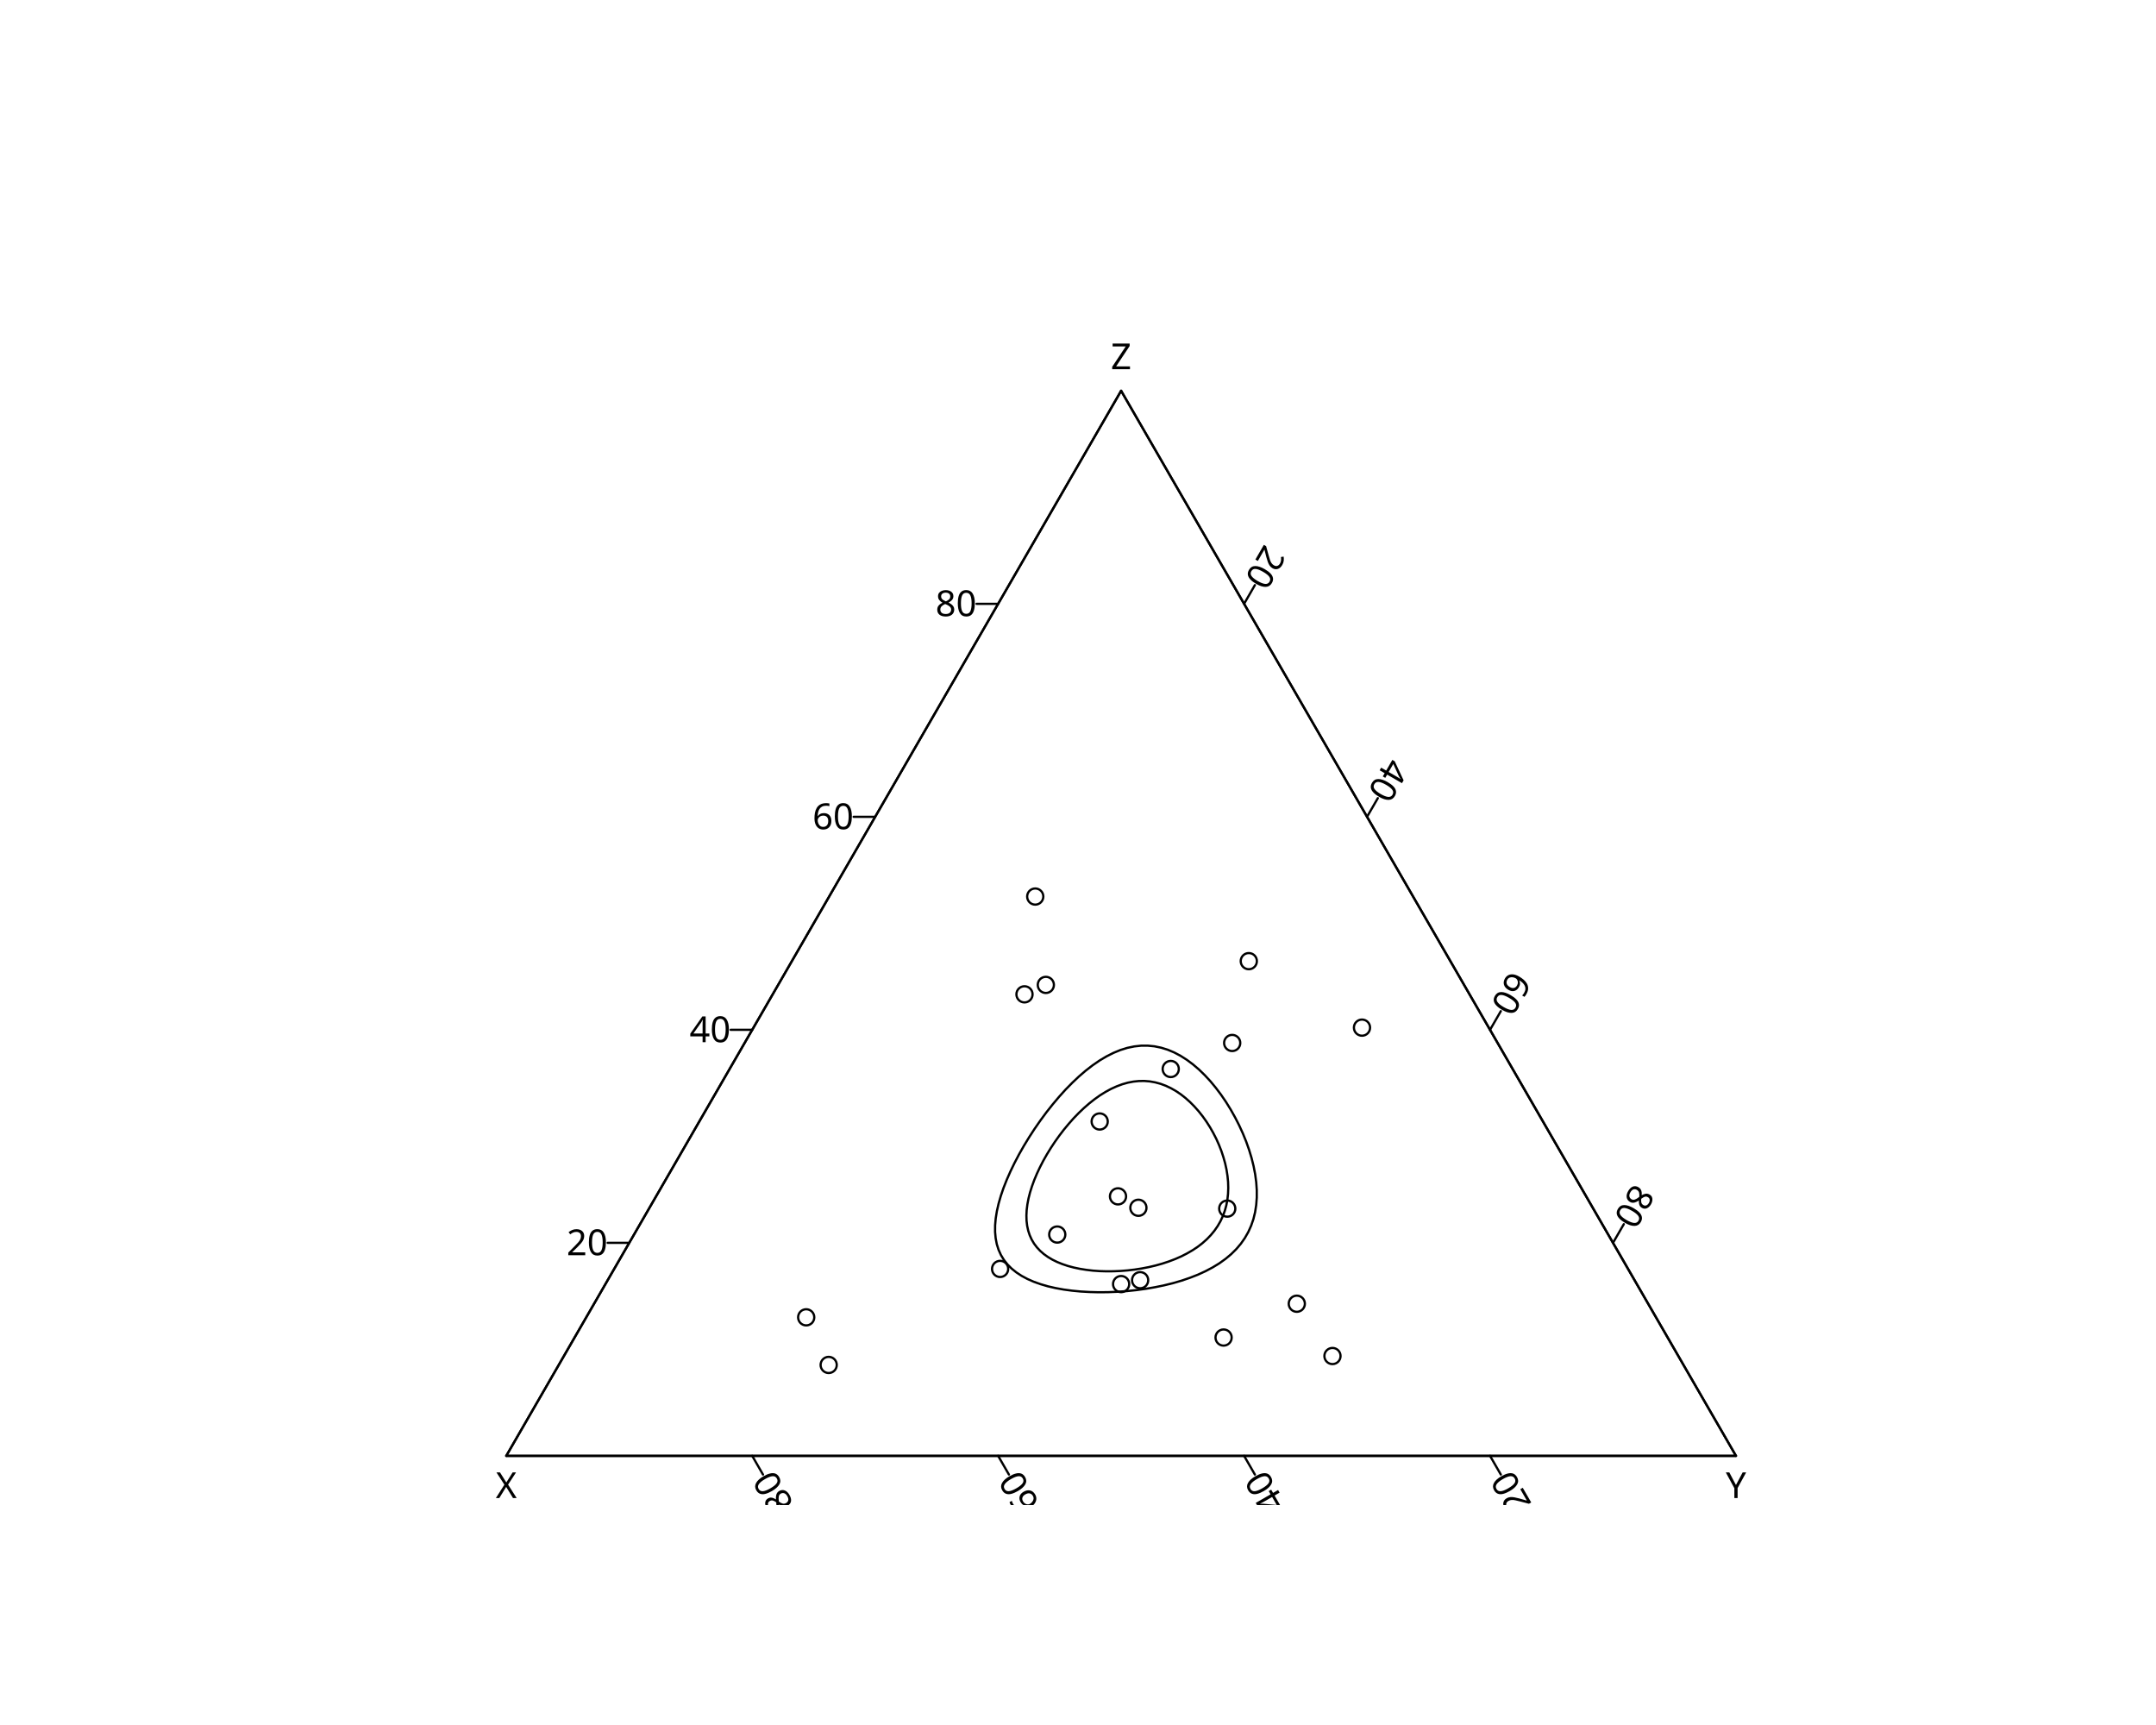
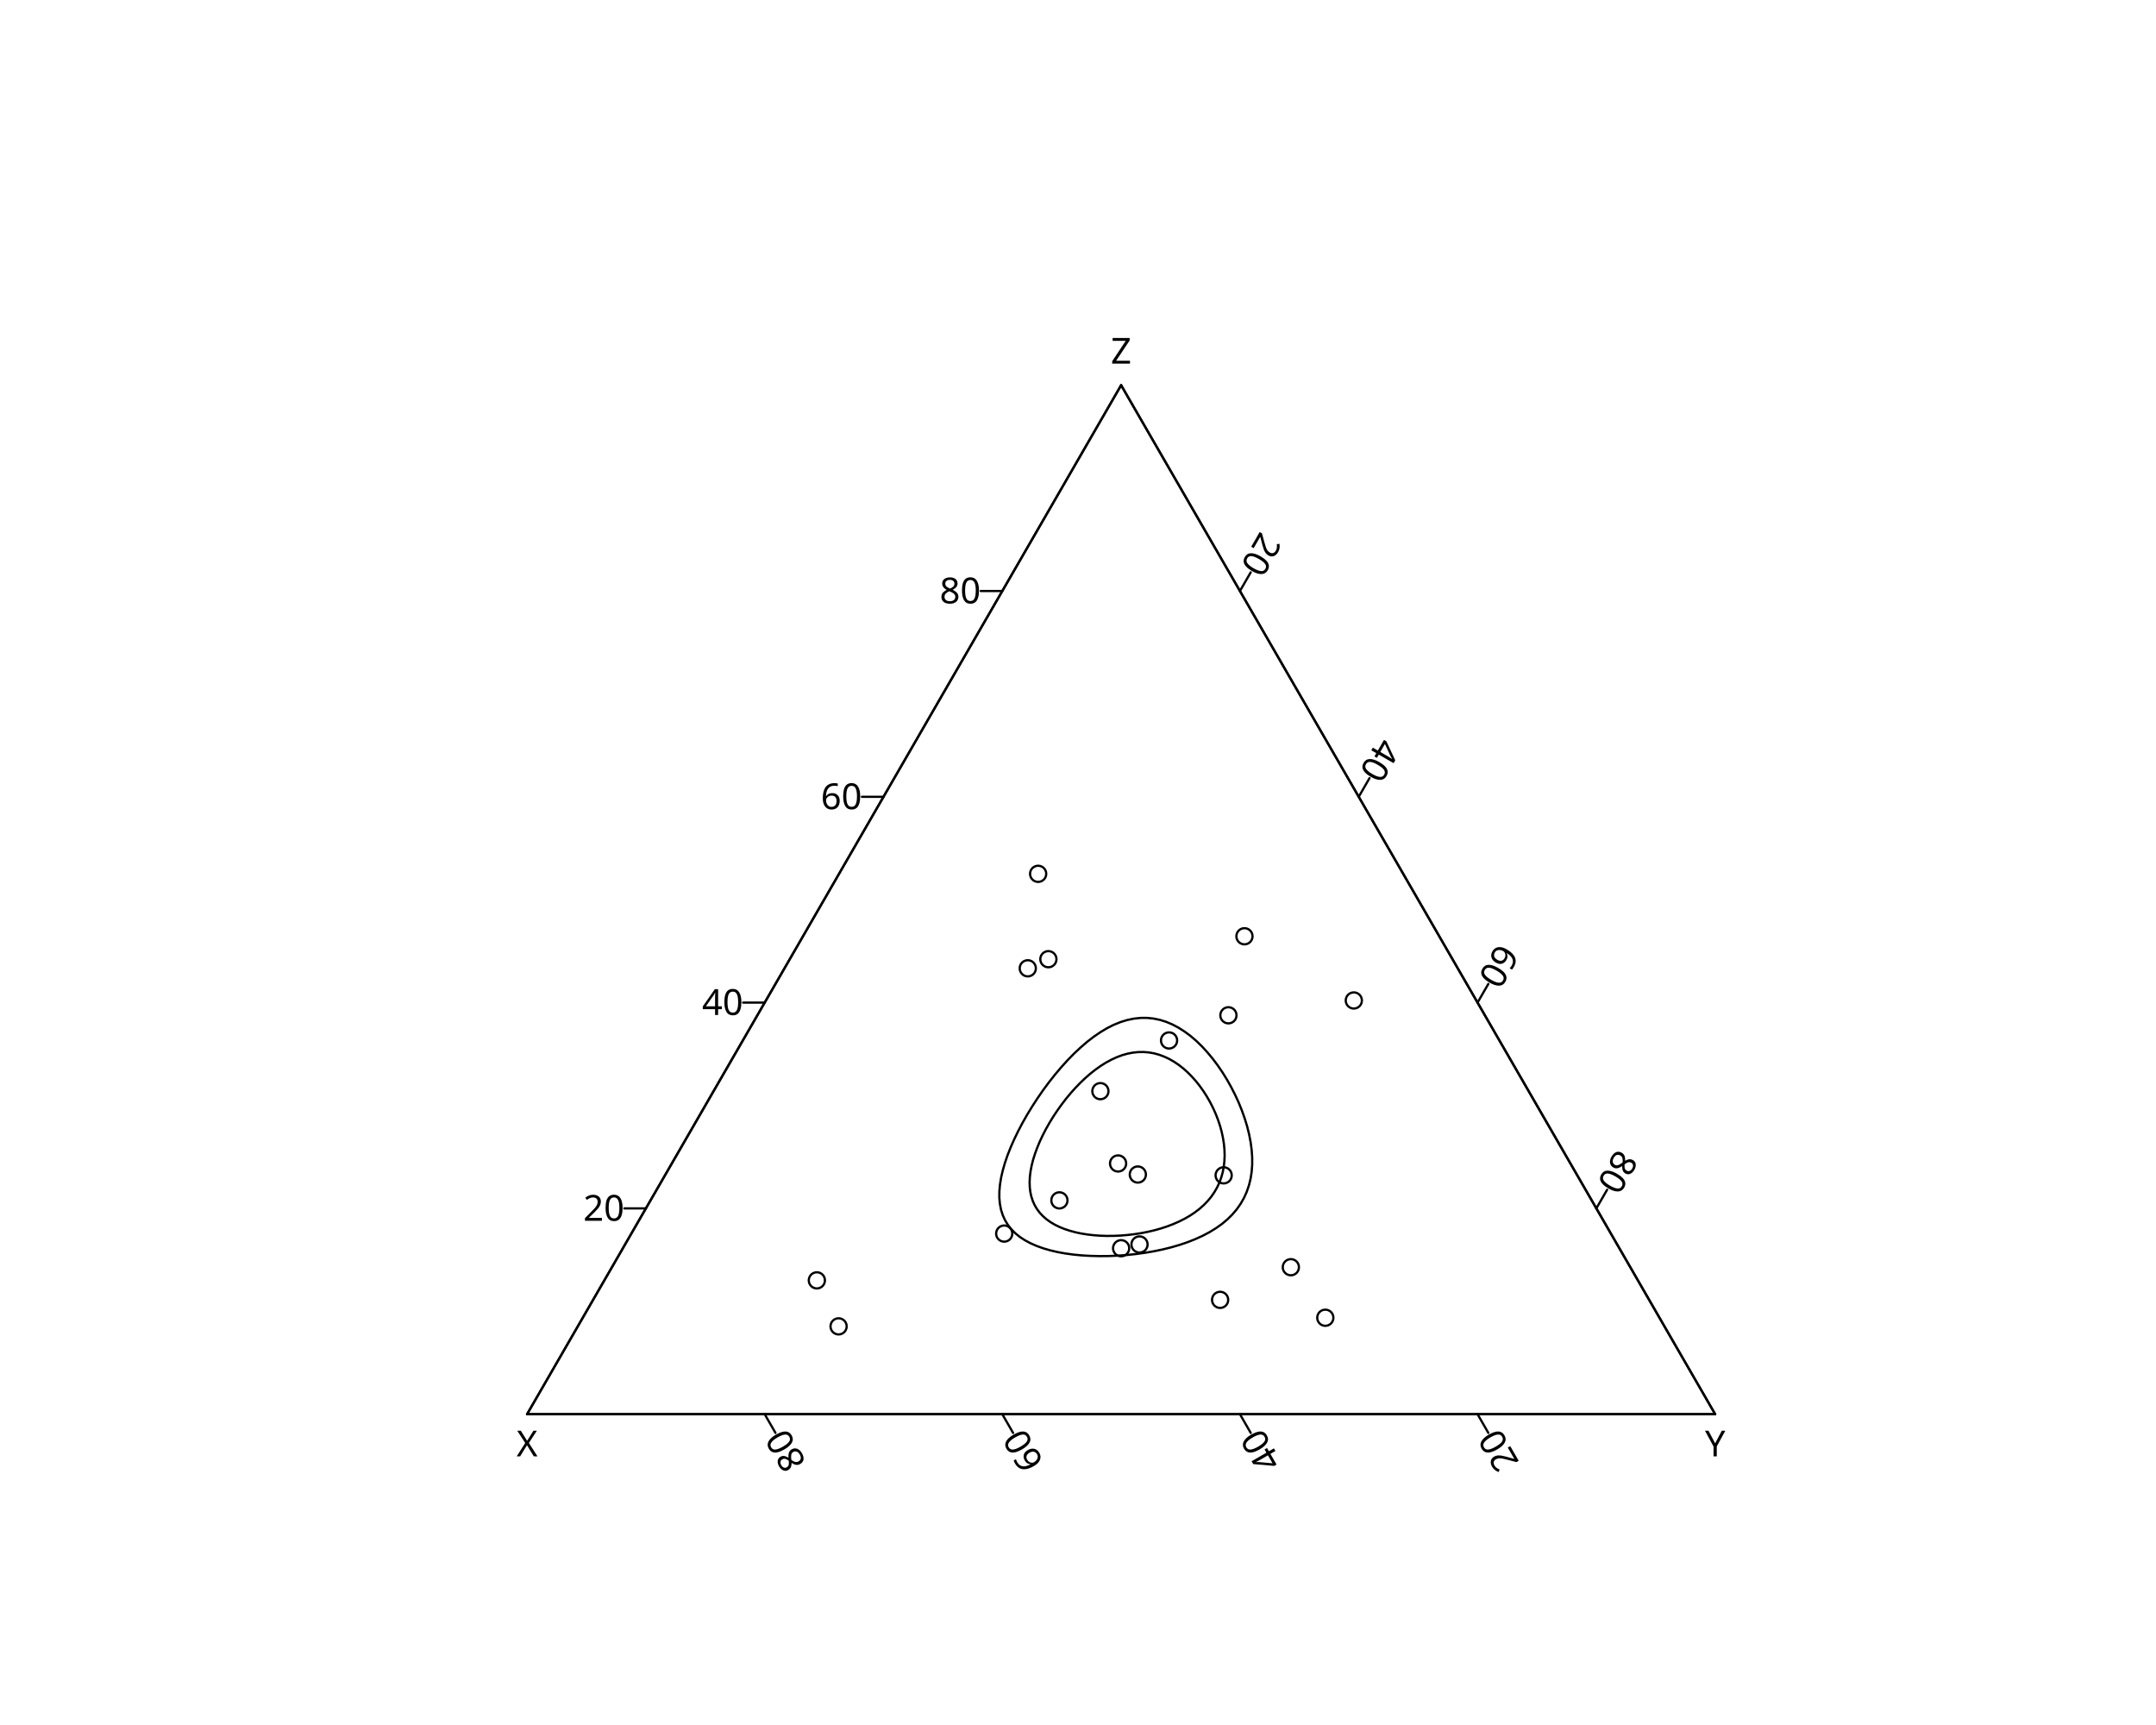
<svg xmlns="http://www.w3.org/2000/svg" class="svglite" data-engine-version="2.0" width="720.00pt" height="576.00pt" viewBox="0 0 720.00 576.00">
  <defs>
    <style type="text/css">
    .svglite line, .svglite polyline, .svglite polygon, .svglite path, .svglite rect, .svglite circle {
      fill: none;
      stroke: #000000;
      stroke-linecap: round;
      stroke-linejoin: round;
      stroke-miterlimit: 10.00;
    }
  </style>
  </defs>
  <rect width="100%" height="100%" style="stroke: none; fill: #FFFFFF;" />
  <defs>
    <clipPath id="cpMC4wMHw3MjAuMDB8MC4wMHw1NzYuMDA=">
      <rect x="0.00" y="0.00" width="720.00" height="576.00" />
    </clipPath>
  </defs>
  <g clip-path="url(#cpMC4wMHw3MjAuMDB8MC4wMHw1NzYuMDA=)">
</g>
  <defs>
    <clipPath id="cpMTUyLjY0fDU5Ni4xNnw1OS4wNHw1MDIuNTY=">
      <rect x="152.64" y="59.04" width="443.52" height="443.52" />
    </clipPath>
  </defs>
  <g clip-path="url(#cpMTUyLjY0fDU5Ni4xNnw1OS4wNHw1MDIuNTY=)">
-     <circle cx="333.99" cy="423.71" r="2.70" style="stroke-width: 0.75;" />
-     <circle cx="411.49" cy="348.26" r="2.70" style="stroke-width: 0.75;" />
-     <circle cx="276.74" cy="455.77" r="2.70" style="stroke-width: 0.75;" />
-     <circle cx="380.17" cy="403.29" r="2.70" style="stroke-width: 0.75;" />
-     <circle cx="390.97" cy="356.95" r="2.70" style="stroke-width: 0.75;" />
-     <circle cx="269.23" cy="439.87" r="2.70" style="stroke-width: 0.75;" />
-     <circle cx="373.36" cy="399.48" r="2.70" style="stroke-width: 0.75;" />
-     <circle cx="342.13" cy="332.02" r="2.70" style="stroke-width: 0.75;" />
-     <circle cx="417.04" cy="320.94" r="2.70" style="stroke-width: 0.75;" />
-     <circle cx="444.98" cy="452.79" r="2.70" style="stroke-width: 0.75;" />
-     <circle cx="345.72" cy="299.37" r="2.70" style="stroke-width: 0.75;" />
-     <circle cx="367.24" cy="374.48" r="2.70" style="stroke-width: 0.75;" />
-     <circle cx="380.75" cy="427.47" r="2.70" style="stroke-width: 0.75;" />
-     <circle cx="454.84" cy="343.14" r="2.70" style="stroke-width: 0.75;" />
-     <circle cx="409.84" cy="403.57" r="2.70" style="stroke-width: 0.75;" />
-     <circle cx="353.07" cy="412.23" r="2.70" style="stroke-width: 0.75;" />
-     <circle cx="349.26" cy="328.87" r="2.70" style="stroke-width: 0.75;" />
-     <circle cx="374.40" cy="428.77" r="2.70" style="stroke-width: 0.75;" />
-     <circle cx="408.62" cy="446.62" r="2.70" style="stroke-width: 0.75;" />
-     <circle cx="433.07" cy="435.33" r="2.70" style="stroke-width: 0.75;" />
-     <text transform="translate(258.38,490.30) rotate(-120)" text-anchor="end" style="font-size: 12.00px; font-family: sans;" textLength="13.35px" lengthAdjust="spacingAndGlyphs">80</text>
-     <text transform="translate(340.51,490.30) rotate(-120)" text-anchor="end" style="font-size: 12.00px; font-family: sans;" textLength="13.35px" lengthAdjust="spacingAndGlyphs">60</text>
-     <text transform="translate(422.64,490.30) rotate(-120)" text-anchor="end" style="font-size: 12.00px; font-family: sans;" textLength="13.35px" lengthAdjust="spacingAndGlyphs">40</text>
-     <text transform="translate(504.78,490.30) rotate(-120)" text-anchor="end" style="font-size: 12.00px; font-family: sans;" textLength="13.35px" lengthAdjust="spacingAndGlyphs">20</text>
-     <line x1="169.07" y1="486.13" x2="579.73" y2="486.13" style="stroke-width: 0.75;" />
-     <line x1="251.20" y1="486.13" x2="254.80" y2="492.37" style="stroke-width: 0.75;" />
-     <line x1="333.33" y1="486.13" x2="336.93" y2="492.37" style="stroke-width: 0.75;" />
-     <line x1="415.47" y1="486.13" x2="419.07" y2="492.37" style="stroke-width: 0.75;" />
-     <line x1="497.60" y1="486.13" x2="501.20" y2="492.37" style="stroke-width: 0.75;" />
-     <text transform="translate(538.69,406.70) rotate(-240)" text-anchor="end" style="font-size: 12.00px; font-family: sans;" textLength="13.35px" lengthAdjust="spacingAndGlyphs">80</text>
-     <text transform="translate(497.62,335.57) rotate(-240)" text-anchor="end" style="font-size: 12.00px; font-family: sans;" textLength="13.35px" lengthAdjust="spacingAndGlyphs">60</text>
-     <text transform="translate(456.56,264.44) rotate(-240)" text-anchor="end" style="font-size: 12.00px; font-family: sans;" textLength="13.35px" lengthAdjust="spacingAndGlyphs">40</text>
-     <text transform="translate(415.49,193.32) rotate(-240)" text-anchor="end" style="font-size: 12.00px; font-family: sans;" textLength="13.35px" lengthAdjust="spacingAndGlyphs">20</text>
-     <line x1="579.73" y1="486.13" x2="374.40" y2="130.49" style="stroke-width: 0.75;" />
-     <line x1="538.67" y1="415.00" x2="542.27" y2="408.77" style="stroke-width: 0.75;" />
-     <line x1="497.60" y1="343.87" x2="501.20" y2="337.64" style="stroke-width: 0.75;" />
-     <line x1="456.53" y1="272.74" x2="460.13" y2="266.51" style="stroke-width: 0.75;" />
-     <line x1="415.47" y1="201.62" x2="419.07" y2="195.38" style="stroke-width: 0.75;" />
-     <text x="326.13" y="205.74" text-anchor="end" style="font-size: 12.00px; font-family: sans;" textLength="13.35px" lengthAdjust="spacingAndGlyphs">80</text>
-     <text x="285.07" y="276.87" text-anchor="end" style="font-size: 12.00px; font-family: sans;" textLength="13.35px" lengthAdjust="spacingAndGlyphs">60</text>
-     <text x="244.00" y="348.00" text-anchor="end" style="font-size: 12.00px; font-family: sans;" textLength="13.35px" lengthAdjust="spacingAndGlyphs">40</text>
-     <text x="202.93" y="419.13" text-anchor="end" style="font-size: 12.00px; font-family: sans;" textLength="13.35px" lengthAdjust="spacingAndGlyphs">20</text>
-     <line x1="374.40" y1="130.49" x2="169.07" y2="486.13" style="stroke-width: 0.75;" />
-     <line x1="333.33" y1="201.62" x2="326.13" y2="201.62" style="stroke-width: 0.75;" />
-     <line x1="292.27" y1="272.74" x2="285.07" y2="272.74" style="stroke-width: 0.75;" />
-     <line x1="251.20" y1="343.87" x2="244.00" y2="343.87" style="stroke-width: 0.75;" />
-     <line x1="210.13" y1="415.00" x2="202.93" y2="415.00" style="stroke-width: 0.75;" />
-     <polygon points="169.07,486.13 374.40,130.49 579.73,486.13 " style="stroke-width: 0.75; fill: none;" />
-     <text x="169.07" y="500.22" text-anchor="middle" style="font-size: 12.00px; font-family: sans;" textLength="8.01px" lengthAdjust="spacingAndGlyphs">X</text>
-     <text x="579.73" y="500.22" text-anchor="middle" style="font-size: 12.00px; font-family: sans;" textLength="8.01px" lengthAdjust="spacingAndGlyphs">Y</text>
-     <text x="374.40" y="123.29" text-anchor="middle" style="font-size: 12.00px; font-family: sans;" textLength="7.33px" lengthAdjust="spacingAndGlyphs">Z</text>
-     <polygon points="371.86,424.49 374.22,424.39 376.59,424.20 378.96,423.92 381.32,423.55 383.65,423.10 385.94,422.56 388.18,421.93 390.36,421.21 392.46,420.41 394.49,419.52 396.41,418.54 398.24,417.48 399.96,416.34 401.55,415.11 403.03,413.79 404.37,412.40 405.58,410.93 406.66,409.37 407.59,407.75 408.38,406.06 409.03,404.29 409.53,402.47 409.89,400.59 410.10,398.66 410.18,396.68 410.12,394.67 409.92,392.63 409.60,390.57 409.15,388.50 408.57,386.43 407.89,384.36 407.09,382.32 406.19,380.30 405.18,378.33 404.09,376.41 402.91,374.56 401.65,372.78 400.31,371.09 398.90,369.50 397.43,368.01 395.91,366.65 394.33,365.41 392.70,364.31 391.03,363.36 389.32,362.55 387.57,361.90 385.80,361.42 384.00,361.10 382.18,360.95 380.35,360.97 378.49,361.16 376.63,361.52 374.77,362.05 372.90,362.75 371.03,363.60 369.18,364.61 367.33,365.76 365.51,367.06 363.70,368.49 361.93,370.04 360.19,371.70 358.49,373.46 356.85,375.32 355.25,377.25 353.73,379.24 352.27,381.29 350.89,383.38 349.59,385.50 348.38,387.64 347.28,389.78 346.28,391.91 345.39,394.03 344.63,396.12 343.98,398.18 343.47,400.19 343.10,402.14 342.86,404.04 342.77,405.87 342.82,407.64 343.02,409.32 343.37,410.93 343.87,412.45 344.52,413.89 345.31,415.23 346.26,416.49 347.35,417.66 348.58,418.74 349.95,419.72 351.44,420.61 353.07,421.41 354.81,422.11 356.66,422.73 358.61,423.25 360.65,423.68 362.77,424.02 364.97,424.28 367.22,424.44 369.52,424.51 371.86,424.49 " style="stroke-width: 0.75; fill: none;" />
-     <polygon points="370.06,431.47 373.20,431.34 376.36,431.11 379.52,430.78 382.65,430.35 385.75,429.81 388.79,429.18 391.76,428.45 394.64,427.61 397.41,426.66 400.07,425.62 402.59,424.46 404.97,423.20 407.20,421.84 409.26,420.36 411.15,418.78 412.86,417.09 414.39,415.29 415.72,413.39 416.87,411.38 417.82,409.27 418.58,407.07 419.14,404.77 419.51,402.39 419.70,399.92 419.70,397.38 419.52,394.78 419.17,392.13 418.65,389.43 417.97,386.70 417.14,383.96 416.17,381.21 415.06,378.48 413.82,375.77 412.46,373.11 411.00,370.51 409.44,367.99 407.78,365.56 406.04,363.25 404.23,361.06 402.34,359.02 400.40,357.13 398.40,355.42 396.35,353.89 394.26,352.56 392.13,351.43 389.97,350.52 387.77,349.84 385.55,349.38 383.30,349.16 381.04,349.17 378.76,349.42 376.46,349.90 374.15,350.62 371.84,351.57 369.52,352.74 367.20,354.12 364.89,355.71 362.59,357.49 360.31,359.45 358.06,361.58 355.83,363.85 353.65,366.27 351.52,368.80 349.44,371.43 347.44,374.14 345.51,376.92 343.68,379.74 341.94,382.59 340.32,385.44 338.82,388.29 337.45,391.12 336.22,393.91 335.14,396.64 334.23,399.31 333.48,401.91 332.91,404.42 332.52,406.83 332.32,409.15 332.31,411.36 332.50,413.46 332.88,415.44 333.47,417.31 334.26,419.06 335.25,420.69 336.44,422.20 337.82,423.59 339.40,424.86 341.16,426.02 343.10,427.06 345.21,427.99 347.49,428.80 349.91,429.51 352.48,430.10 355.18,430.59 357.99,430.97 360.90,431.25 363.89,431.42 366.95,431.50 370.06,431.47 " style="stroke-width: 0.75; fill: none;" />
+     <circle cx="335.36" cy="411.91" r="2.70" style="stroke-width: 0.75;" />
+     <circle cx="410.23" cy="339.02" r="2.70" style="stroke-width: 0.75;" />
+     <circle cx="280.05" cy="442.89" r="2.70" style="stroke-width: 0.75;" />
+     <circle cx="379.98" cy="392.19" r="2.70" style="stroke-width: 0.75;" />
+     <circle cx="390.41" cy="347.42" r="2.70" style="stroke-width: 0.75;" />
+     <circle cx="272.79" cy="427.53" r="2.70" style="stroke-width: 0.75;" />
+     <circle cx="373.39" cy="388.50" r="2.70" style="stroke-width: 0.75;" />
+     <circle cx="343.23" cy="323.33" r="2.70" style="stroke-width: 0.75;" />
+     <circle cx="415.59" cy="312.63" r="2.70" style="stroke-width: 0.75;" />
+     <circle cx="442.59" cy="440.01" r="2.70" style="stroke-width: 0.75;" />
+     <circle cx="346.69" cy="291.78" r="2.70" style="stroke-width: 0.75;" />
+     <circle cx="367.48" cy="364.35" r="2.70" style="stroke-width: 0.75;" />
+     <circle cx="380.54" cy="415.54" r="2.70" style="stroke-width: 0.75;" />
+     <circle cx="452.11" cy="334.07" r="2.70" style="stroke-width: 0.75;" />
+     <circle cx="408.64" cy="392.46" r="2.70" style="stroke-width: 0.75;" />
+     <circle cx="353.79" cy="400.82" r="2.70" style="stroke-width: 0.75;" />
+     <circle cx="350.11" cy="320.29" r="2.70" style="stroke-width: 0.75;" />
+     <circle cx="374.40" cy="416.80" r="2.70" style="stroke-width: 0.75;" />
+     <circle cx="407.46" cy="434.04" r="2.70" style="stroke-width: 0.75;" />
+     <circle cx="431.08" cy="423.14" r="2.70" style="stroke-width: 0.75;" />
+     <text transform="translate(262.55,476.39) rotate(-120)" text-anchor="end" style="font-size: 12.00px; font-family: sans;" textLength="13.35px" lengthAdjust="spacingAndGlyphs">80</text>
+     <text transform="translate(341.90,476.39) rotate(-120)" text-anchor="end" style="font-size: 12.00px; font-family: sans;" textLength="13.35px" lengthAdjust="spacingAndGlyphs">60</text>
+     <text transform="translate(421.25,476.39) rotate(-120)" text-anchor="end" style="font-size: 12.00px; font-family: sans;" textLength="13.35px" lengthAdjust="spacingAndGlyphs">40</text>
+     <text transform="translate(500.60,476.39) rotate(-120)" text-anchor="end" style="font-size: 12.00px; font-family: sans;" textLength="13.35px" lengthAdjust="spacingAndGlyphs">20</text>
+     <line x1="176.02" y1="472.22" x2="572.78" y2="472.22" style="stroke-width: 0.75;" />
+     <line x1="255.37" y1="472.22" x2="258.97" y2="478.46" style="stroke-width: 0.75;" />
+     <line x1="334.72" y1="472.22" x2="338.32" y2="478.46" style="stroke-width: 0.75;" />
+     <line x1="414.08" y1="472.22" x2="417.68" y2="478.46" style="stroke-width: 0.75;" />
+     <line x1="493.43" y1="472.22" x2="497.03" y2="478.46" style="stroke-width: 0.75;" />
+     <text transform="translate(533.13,395.20) rotate(-240)" text-anchor="end" style="font-size: 12.00px; font-family: sans;" textLength="13.35px" lengthAdjust="spacingAndGlyphs">80</text>
+     <text transform="translate(493.45,326.48) rotate(-240)" text-anchor="end" style="font-size: 12.00px; font-family: sans;" textLength="13.35px" lengthAdjust="spacingAndGlyphs">60</text>
+     <text transform="translate(453.77,257.76) rotate(-240)" text-anchor="end" style="font-size: 12.00px; font-family: sans;" textLength="13.35px" lengthAdjust="spacingAndGlyphs">40</text>
+     <text transform="translate(414.10,189.04) rotate(-240)" text-anchor="end" style="font-size: 12.00px; font-family: sans;" textLength="13.35px" lengthAdjust="spacingAndGlyphs">20</text>
+     <line x1="572.78" y1="472.22" x2="374.40" y2="128.62" style="stroke-width: 0.75;" />
+     <line x1="533.10" y1="403.50" x2="536.70" y2="397.27" style="stroke-width: 0.75;" />
+     <line x1="493.43" y1="334.78" x2="497.03" y2="328.55" style="stroke-width: 0.75;" />
+     <line x1="453.75" y1="266.06" x2="457.35" y2="259.83" style="stroke-width: 0.75;" />
+     <line x1="414.08" y1="197.34" x2="417.68" y2="191.11" style="stroke-width: 0.75;" />
+     <text x="327.52" y="201.47" text-anchor="end" style="font-size: 12.00px; font-family: sans;" textLength="13.35px" lengthAdjust="spacingAndGlyphs">80</text>
+     <text x="287.85" y="270.19" text-anchor="end" style="font-size: 12.00px; font-family: sans;" textLength="13.35px" lengthAdjust="spacingAndGlyphs">60</text>
+     <text x="248.17" y="338.91" text-anchor="end" style="font-size: 12.00px; font-family: sans;" textLength="13.35px" lengthAdjust="spacingAndGlyphs">40</text>
+     <text x="208.50" y="407.63" text-anchor="end" style="font-size: 12.00px; font-family: sans;" textLength="13.35px" lengthAdjust="spacingAndGlyphs">20</text>
+     <line x1="374.40" y1="128.62" x2="176.02" y2="472.22" style="stroke-width: 0.75;" />
+     <line x1="334.72" y1="197.34" x2="327.52" y2="197.34" style="stroke-width: 0.75;" />
+     <line x1="295.05" y1="266.06" x2="287.85" y2="266.06" style="stroke-width: 0.75;" />
+     <line x1="255.37" y1="334.78" x2="248.17" y2="334.78" style="stroke-width: 0.75;" />
+     <line x1="215.70" y1="403.50" x2="208.50" y2="403.50" style="stroke-width: 0.75;" />
+     <polygon points="176.02,472.22 374.40,128.62 572.78,472.22 " style="stroke-width: 0.75; fill: none;" />
+     <text x="176.02" y="486.30" text-anchor="middle" style="font-size: 12.00px; font-family: sans;" textLength="8.01px" lengthAdjust="spacingAndGlyphs">X</text>
+     <text x="572.78" y="486.30" text-anchor="middle" style="font-size: 12.00px; font-family: sans;" textLength="8.01px" lengthAdjust="spacingAndGlyphs">Y</text>
+     <text x="374.40" y="121.42" text-anchor="middle" style="font-size: 12.00px; font-family: sans;" textLength="7.33px" lengthAdjust="spacingAndGlyphs">Z</text>
+     <polygon points="371.95,412.67 374.23,412.57 376.52,412.38 378.81,412.11 381.09,411.76 383.34,411.32 385.55,410.80 387.72,410.19 389.82,409.50 391.85,408.72 393.81,407.86 395.67,406.92 397.43,405.90 399.09,404.79 400.63,403.60 402.06,402.33 403.36,400.98 404.53,399.56 405.56,398.06 406.46,396.49 407.23,394.86 407.85,393.15 408.34,391.39 408.68,389.58 408.89,387.71 408.97,385.80 408.91,383.86 408.72,381.89 408.40,379.90 407.97,377.89 407.42,375.89 406.75,373.90 405.98,371.92 405.11,369.98 404.14,368.07 403.08,366.22 401.94,364.42 400.72,362.71 399.43,361.07 398.07,359.54 396.65,358.10 395.18,356.78 393.65,355.59 392.08,354.53 390.46,353.60 388.81,352.83 387.13,352.20 385.42,351.73 383.68,351.42 381.92,351.28 380.14,351.30 378.36,351.48 376.56,351.83 374.75,352.34 372.95,353.01 371.15,353.84 369.35,354.81 367.57,355.93 365.81,357.18 364.06,358.56 362.35,360.06 360.67,361.66 359.03,363.37 357.44,365.16 355.90,367.02 354.43,368.95 353.02,370.93 351.68,372.95 350.43,375.00 349.27,377.06 348.20,379.13 347.23,381.19 346.38,383.24 345.64,385.26 345.01,387.24 344.52,389.19 344.16,391.08 343.93,392.91 343.84,394.68 343.89,396.38 344.08,398.01 344.42,399.56 344.90,401.03 345.53,402.42 346.30,403.72 347.21,404.94 348.27,406.07 349.46,407.11 350.78,408.06 352.22,408.92 353.79,409.69 355.47,410.37 357.26,410.96 359.14,411.47 361.11,411.89 363.17,412.22 365.29,412.46 367.46,412.62 369.69,412.69 371.95,412.67 " style="stroke-width: 0.75; fill: none;" />
+     <polygon points="370.21,419.41 373.25,419.28 376.30,419.06 379.35,418.74 382.38,418.32 385.37,417.81 388.30,417.20 391.17,416.49 393.95,415.68 396.63,414.77 399.20,413.75 401.64,412.64 403.94,411.42 406.09,410.10 408.08,408.68 409.91,407.15 411.56,405.51 413.03,403.78 414.32,401.94 415.43,400.00 416.35,397.96 417.08,395.83 417.63,393.61 417.99,391.31 418.17,388.93 418.17,386.48 417.99,383.97 417.65,381.40 417.15,378.80 416.50,376.16 415.69,373.51 414.75,370.86 413.68,368.21 412.48,365.60 411.17,363.03 409.76,360.52 408.25,358.08 406.65,355.74 404.97,353.50 403.21,351.39 401.40,349.41 399.52,347.59 397.59,345.93 395.61,344.46 393.59,343.17 391.53,342.08 389.44,341.20 387.32,340.54 385.17,340.10 383.00,339.88 380.81,339.90 378.61,340.14 376.39,340.61 374.16,341.30 371.92,342.21 369.68,343.34 367.45,344.68 365.21,346.21 362.99,347.93 360.79,349.83 358.61,351.88 356.46,354.08 354.35,356.42 352.29,358.86 350.29,361.40 348.35,364.02 346.49,366.71 344.72,369.43 343.04,372.18 341.47,374.94 340.02,377.70 338.70,380.43 337.51,383.12 336.47,385.76 335.59,388.34 334.87,390.85 334.31,393.27 333.94,395.61 333.74,397.85 333.73,399.98 333.92,402.01 334.29,403.93 334.86,405.73 335.62,407.42 336.58,408.99 337.72,410.45 339.06,411.80 340.58,413.03 342.28,414.14 344.16,415.15 346.20,416.04 348.40,416.83 350.74,417.51 353.22,418.09 355.83,418.56 358.54,418.93 361.35,419.20 364.24,419.36 367.20,419.43 370.21,419.41 " style="stroke-width: 0.75; fill: none;" />
  </g>
</svg>
